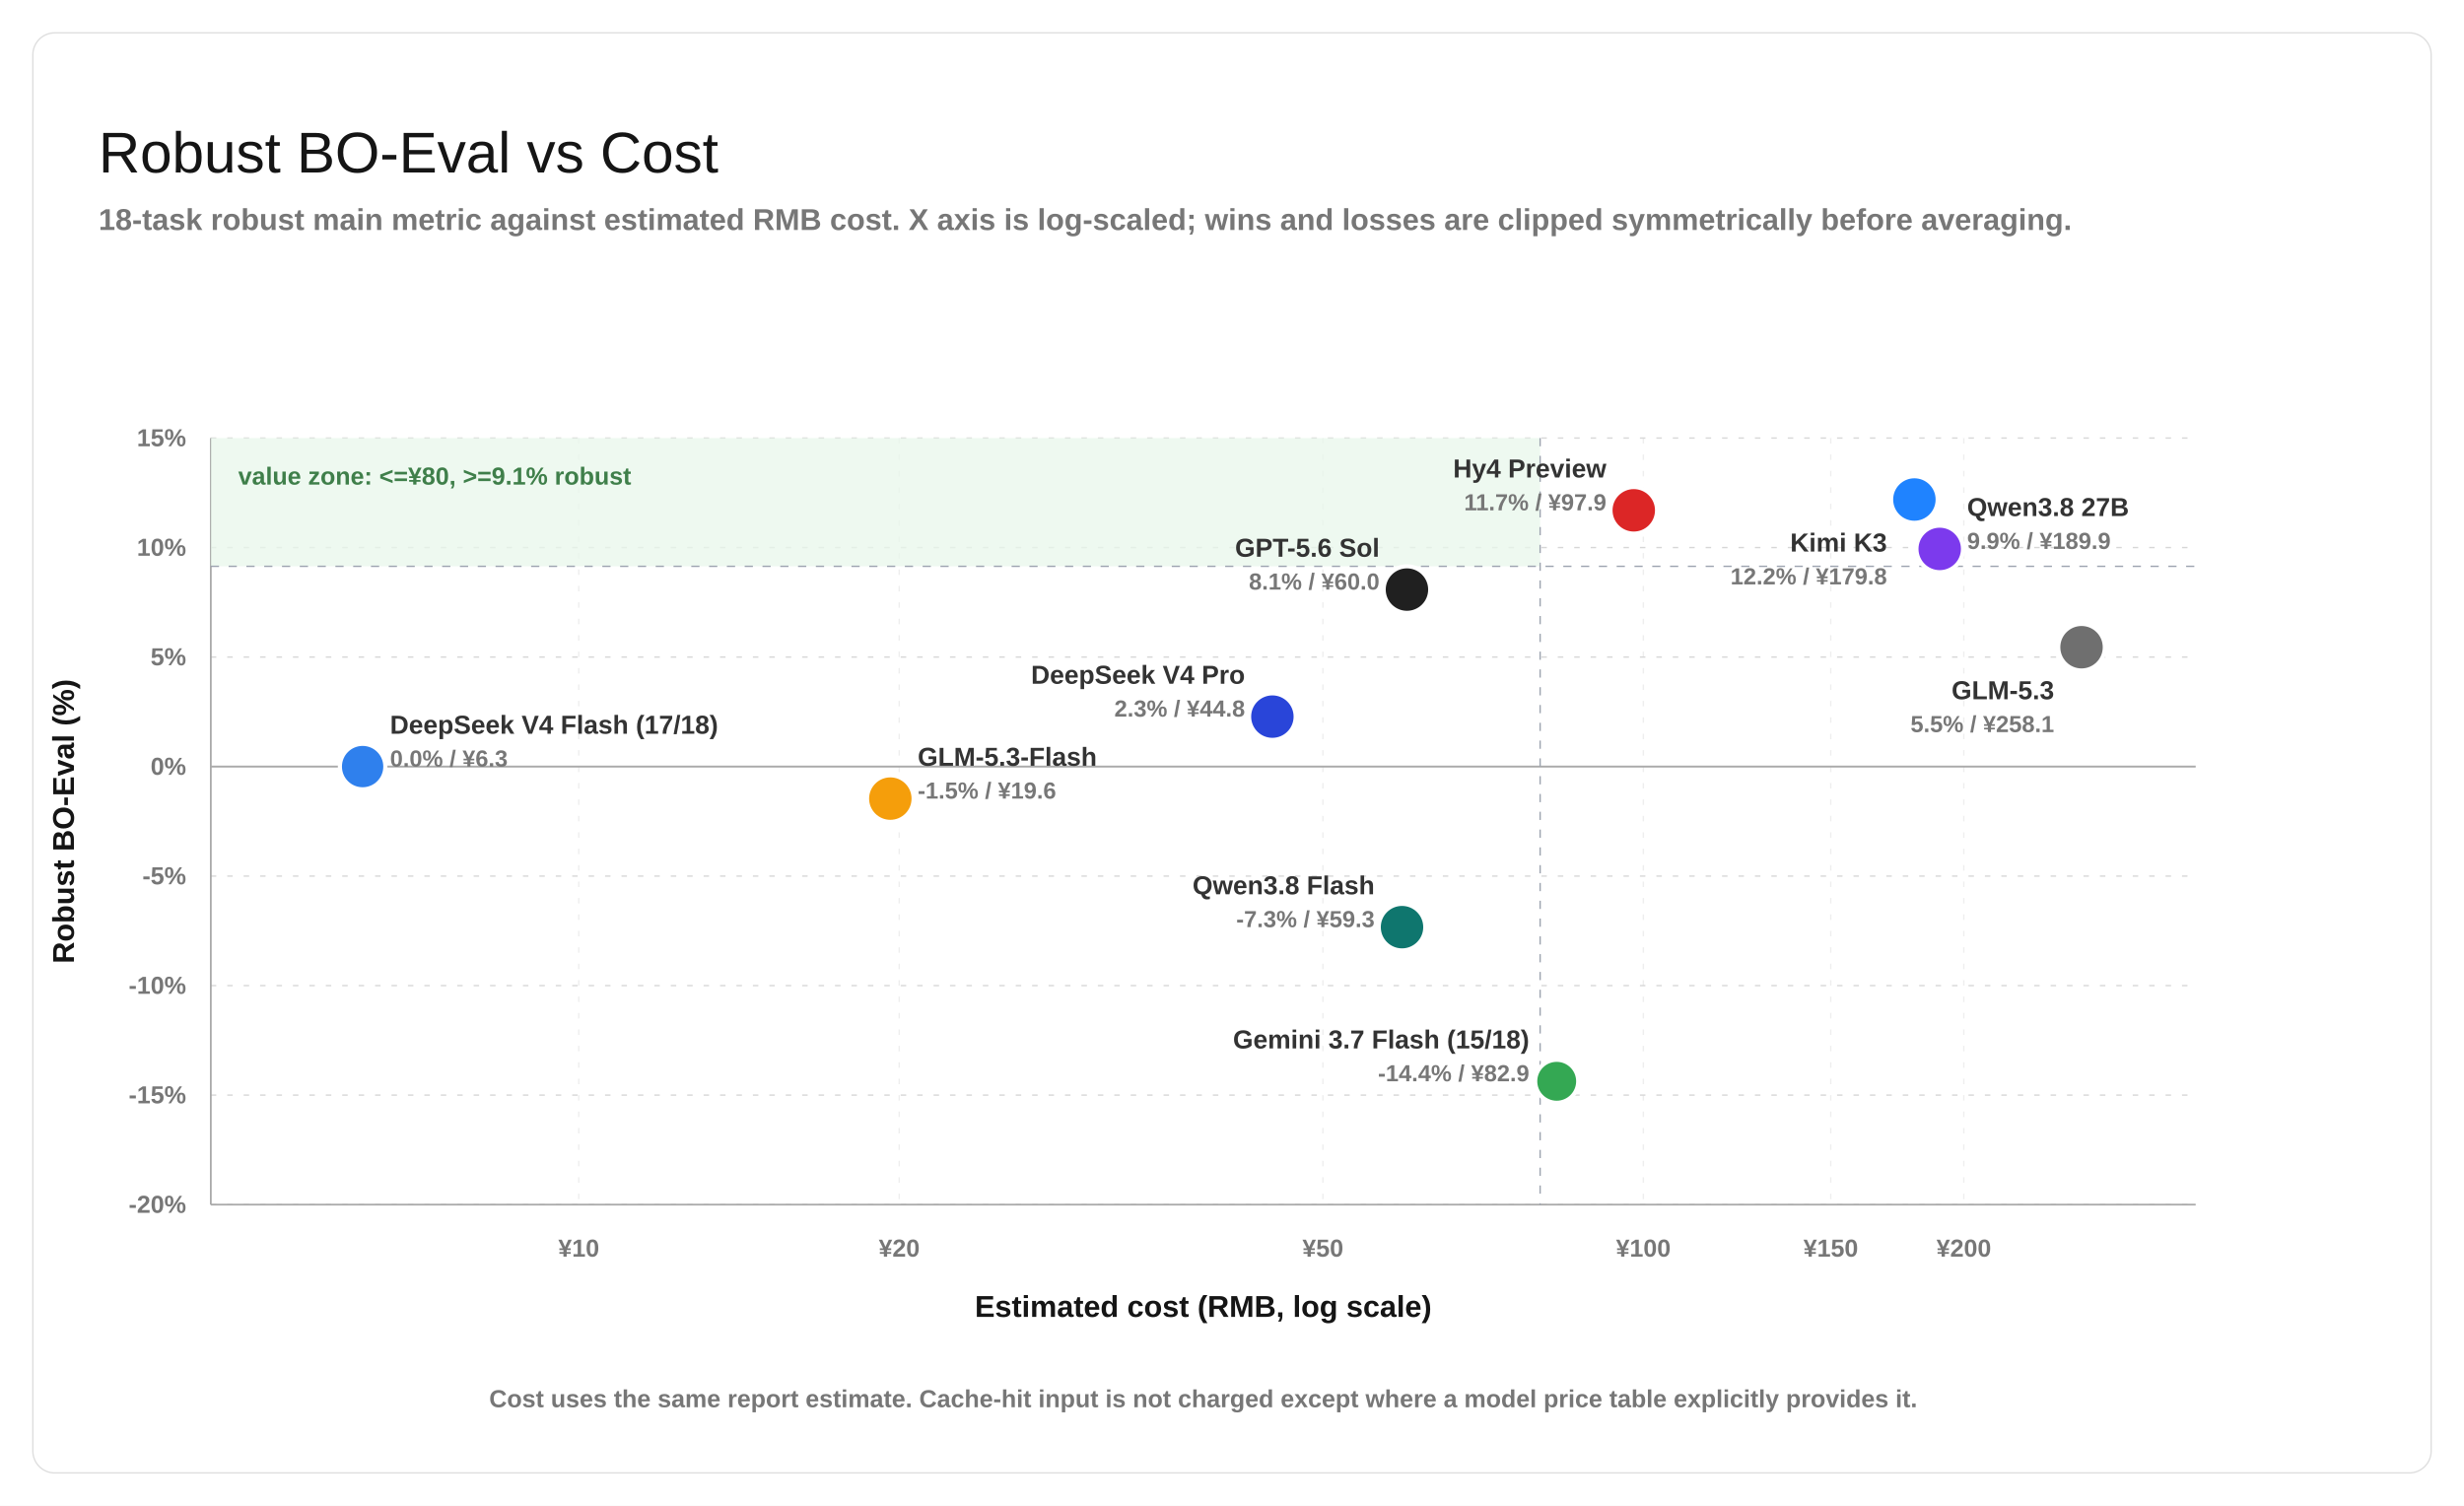
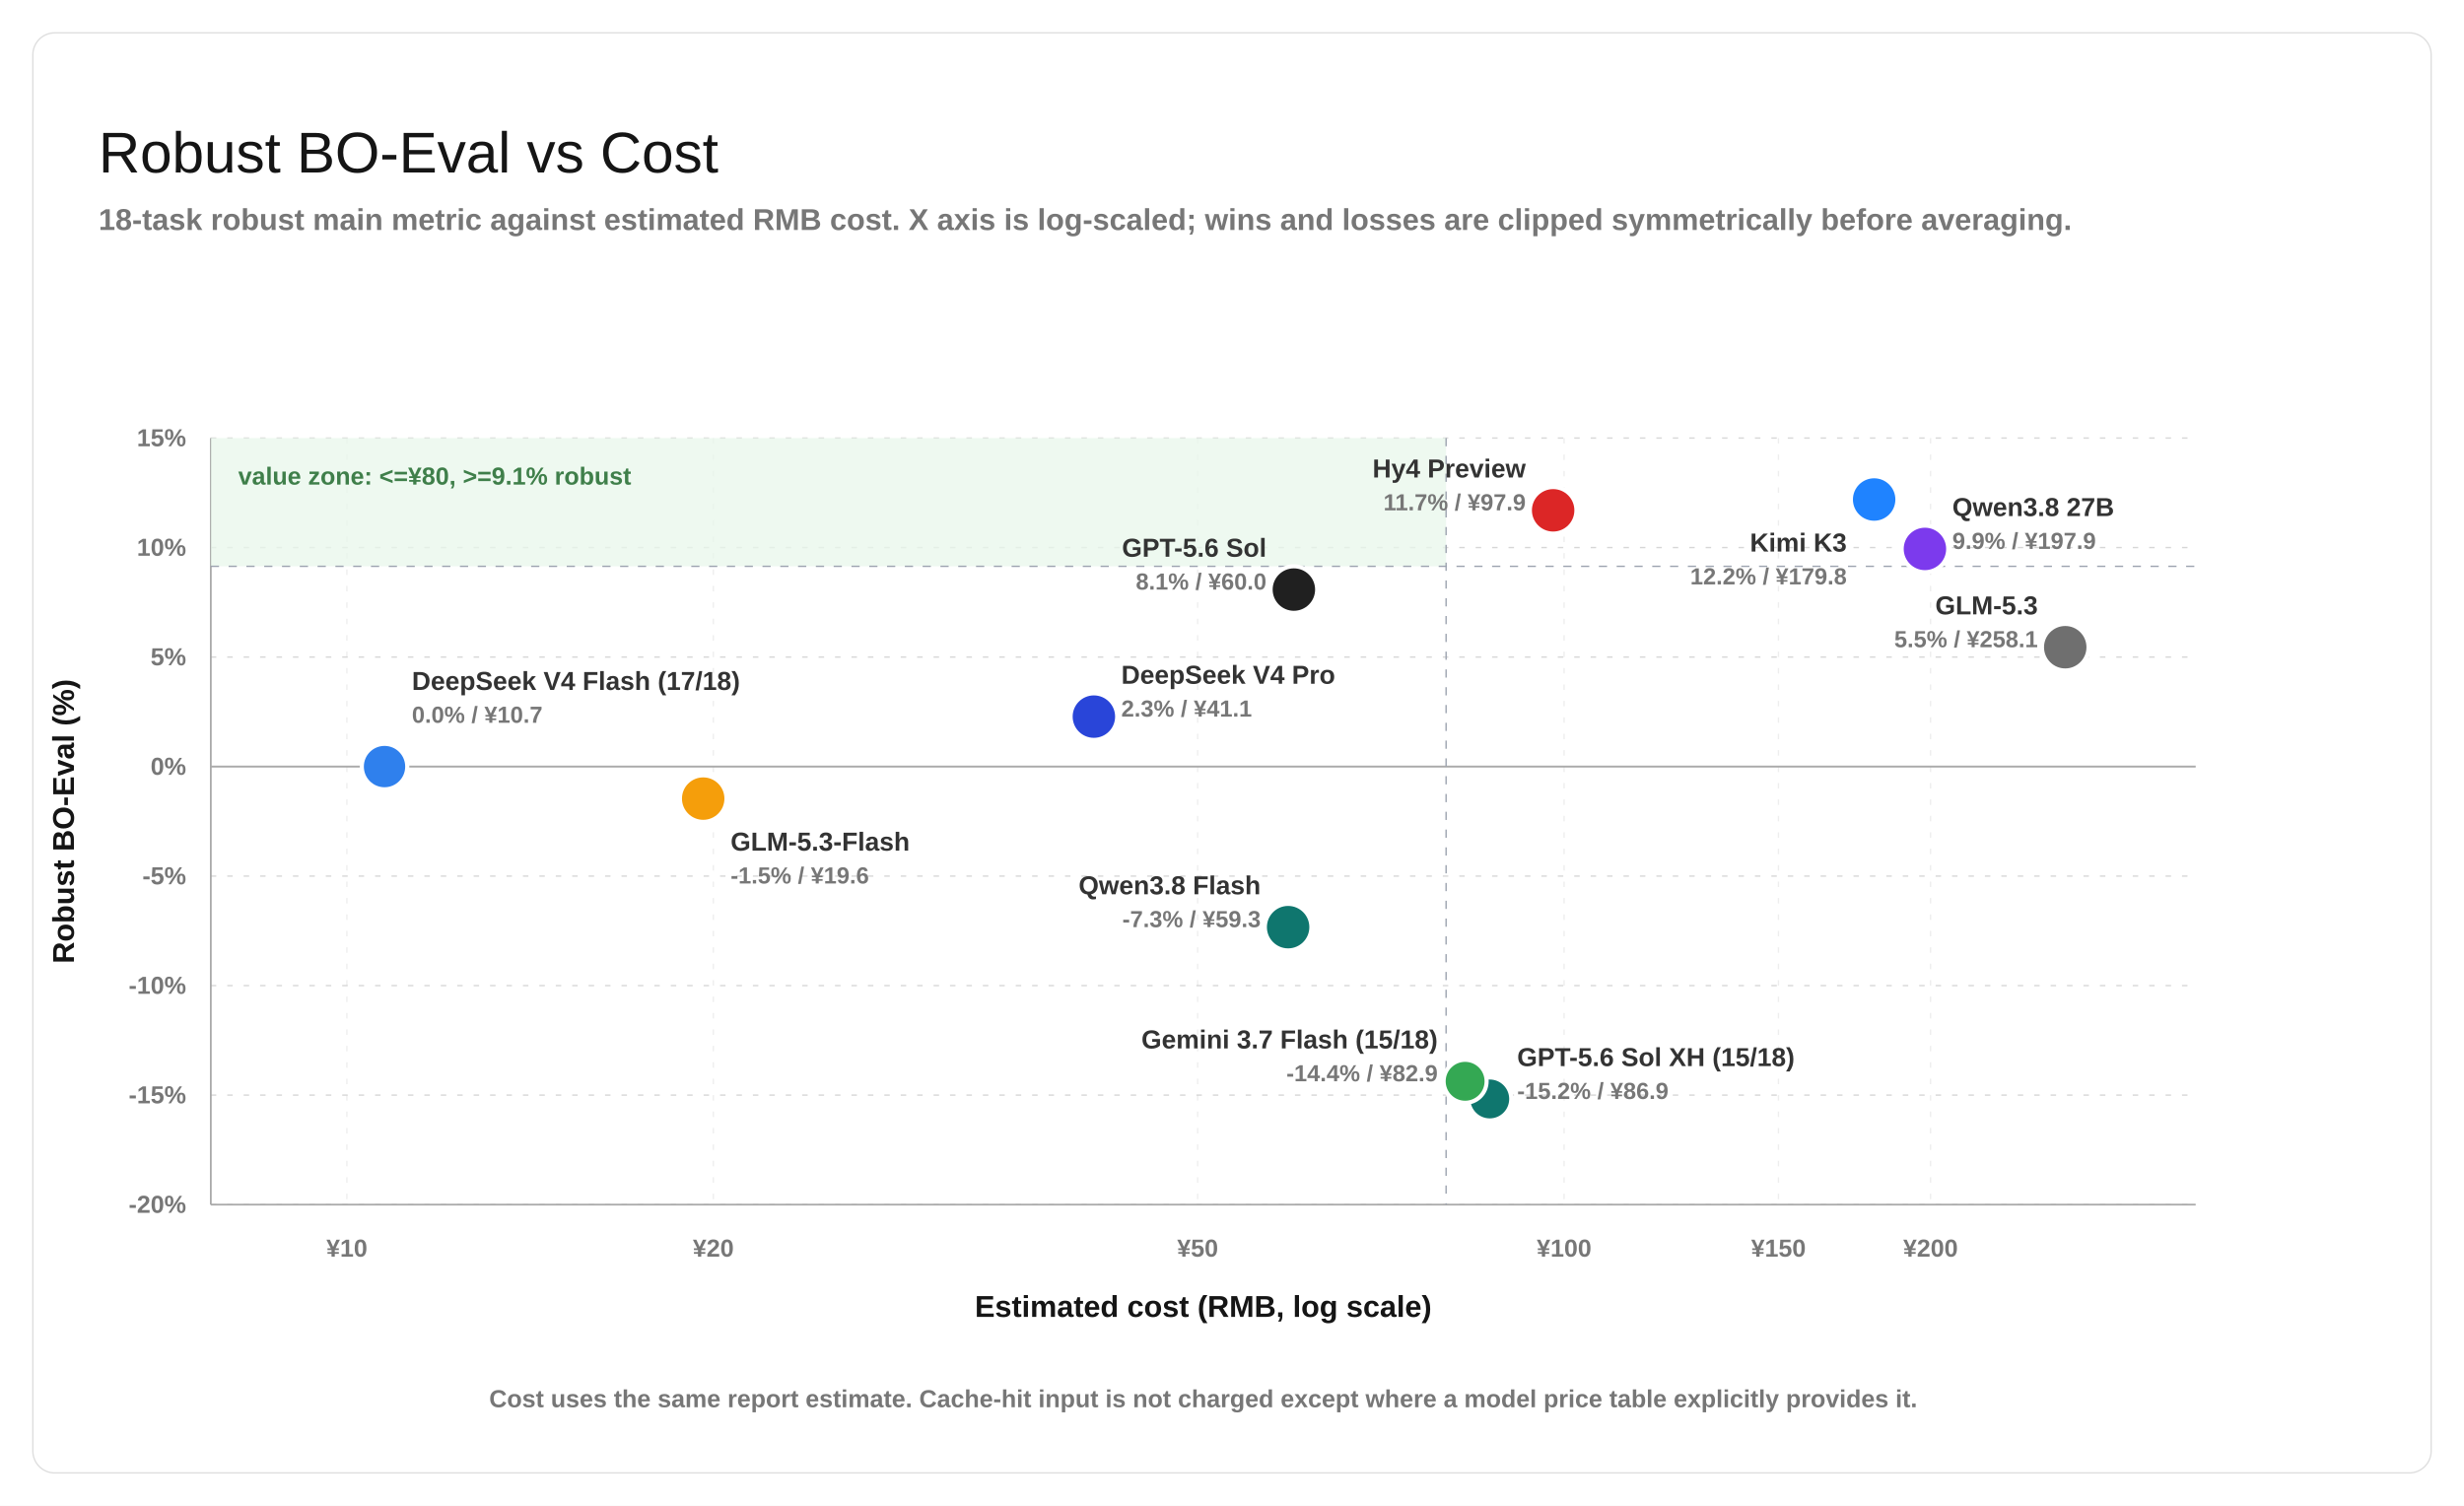
<svg xmlns="http://www.w3.org/2000/svg" width="1800" height="1100" viewBox="0 0 1800 1100" role="img">
  <style>
      .title { font-family: Georgia, Times, serif; font-size: 42px; font-weight: 500; fill: #050505; }
      .subtitle { font-family: Arial, Helvetica, sans-serif; font-size: 22px; fill: #777777; font-weight: 650; }
      .axis { font-family: Arial, Helvetica, sans-serif; font-size: 18px; fill: #777777; font-weight: 650; }
      .axis-title { font-family: Arial, Helvetica, sans-serif; font-size: 22px; fill: #111111; font-weight: 720; }
      .label { font-family: Arial, Helvetica, sans-serif; font-size: 19px; fill: #151515; font-weight: 700; }
      .small { font-family: Arial, Helvetica, sans-serif; font-size: 18px; fill: #777777; font-weight: 650; }
    </style>
  <rect width="1800" height="1100" fill="#ffffff" />
  <rect x="24.0" y="24.0" width="1752.0" height="1052.0" fill="#ffffff" rx="16.0" stroke="#dedede" />
  <text x="72.0" y="126.0" text-anchor="start" font-family="Arial, Helvetica, sans-serif" font-size="42" font-weight="500" fill="#151515">Robust BO-Eval vs Cost</text>
  <text x="72.0" y="168.0" text-anchor="start" font-family="Arial, Helvetica, sans-serif" font-size="22" font-weight="650" fill="#777777">18-task robust main metric against estimated RMB cost. X axis is log-scaled; wins and losses are clipped symmetrically before averaging.</text>
-   <line x1="422.8" y1="320.0" x2="422.8" y2="880.0" stroke="#eeeeee" stroke-width="1.0" stroke-dasharray="4 8" />
-   <text x="422.8" y="918.0" text-anchor="middle" font-family="Arial, Helvetica, sans-serif" font-size="18" font-weight="600" fill="#777777">¥10</text>
-   <line x1="656.9" y1="320.0" x2="656.9" y2="880.0" stroke="#eeeeee" stroke-width="1.0" stroke-dasharray="4 8" />
-   <text x="656.9" y="918.0" text-anchor="middle" font-family="Arial, Helvetica, sans-serif" font-size="18" font-weight="600" fill="#777777">¥20</text>
-   <line x1="966.4" y1="320.0" x2="966.4" y2="880.0" stroke="#eeeeee" stroke-width="1.0" stroke-dasharray="4 8" />
-   <text x="966.4" y="918.0" text-anchor="middle" font-family="Arial, Helvetica, sans-serif" font-size="18" font-weight="600" fill="#777777">¥50</text>
-   <line x1="1200.5" y1="320.0" x2="1200.5" y2="880.0" stroke="#eeeeee" stroke-width="1.0" stroke-dasharray="4 8" />
-   <text x="1200.5" y="918.0" text-anchor="middle" font-family="Arial, Helvetica, sans-serif" font-size="18" font-weight="600" fill="#777777">¥100</text>
-   <line x1="1337.4" y1="320.0" x2="1337.4" y2="880.0" stroke="#eeeeee" stroke-width="1.0" stroke-dasharray="4 8" />
-   <text x="1337.4" y="918.0" text-anchor="middle" font-family="Arial, Helvetica, sans-serif" font-size="18" font-weight="600" fill="#777777">¥150</text>
-   <line x1="1434.6" y1="320.0" x2="1434.6" y2="880.0" stroke="#eeeeee" stroke-width="1.0" stroke-dasharray="4 8" />
-   <text x="1434.6" y="918.0" text-anchor="middle" font-family="Arial, Helvetica, sans-serif" font-size="18" font-weight="600" fill="#777777">¥200</text>
+   <line x1="253.4" y1="320.0" x2="253.4" y2="880.0" stroke="#eeeeee" stroke-width="1.0" stroke-dasharray="4 8" />
+   <text x="253.4" y="918.0" text-anchor="middle" font-family="Arial, Helvetica, sans-serif" font-size="18" font-weight="600" fill="#777777">¥10</text>
+   <line x1="521.1" y1="320.0" x2="521.1" y2="880.0" stroke="#eeeeee" stroke-width="1.0" stroke-dasharray="4 8" />
+   <text x="521.1" y="918.0" text-anchor="middle" font-family="Arial, Helvetica, sans-serif" font-size="18" font-weight="600" fill="#777777">¥20</text>
+   <line x1="874.9" y1="320.0" x2="874.9" y2="880.0" stroke="#eeeeee" stroke-width="1.0" stroke-dasharray="4 8" />
+   <text x="874.9" y="918.0" text-anchor="middle" font-family="Arial, Helvetica, sans-serif" font-size="18" font-weight="600" fill="#777777">¥50</text>
+   <line x1="1142.6" y1="320.0" x2="1142.6" y2="880.0" stroke="#eeeeee" stroke-width="1.0" stroke-dasharray="4 8" />
+   <text x="1142.6" y="918.0" text-anchor="middle" font-family="Arial, Helvetica, sans-serif" font-size="18" font-weight="600" fill="#777777">¥100</text>
+   <line x1="1299.2" y1="320.0" x2="1299.2" y2="880.0" stroke="#eeeeee" stroke-width="1.0" stroke-dasharray="4 8" />
+   <text x="1299.2" y="918.0" text-anchor="middle" font-family="Arial, Helvetica, sans-serif" font-size="18" font-weight="600" fill="#777777">¥150</text>
+   <line x1="1410.3" y1="320.0" x2="1410.3" y2="880.0" stroke="#eeeeee" stroke-width="1.0" stroke-dasharray="4 8" />
+   <text x="1410.3" y="918.0" text-anchor="middle" font-family="Arial, Helvetica, sans-serif" font-size="18" font-weight="600" fill="#777777">¥200</text>
  <line x1="154.0" y1="880.0" x2="1604.0" y2="880.0" stroke="#d7d7d7" stroke-width="1.0" stroke-dasharray="4 8" />
  <text x="136.0" y="886.0" text-anchor="end" font-family="Arial, Helvetica, sans-serif" font-size="18" font-weight="600" fill="#777777">-20%</text>
  <line x1="154.0" y1="800.0" x2="1604.0" y2="800.0" stroke="#d7d7d7" stroke-width="1.0" stroke-dasharray="4 8" />
  <text x="136.0" y="806.0" text-anchor="end" font-family="Arial, Helvetica, sans-serif" font-size="18" font-weight="600" fill="#777777">-15%</text>
  <line x1="154.0" y1="720.0" x2="1604.0" y2="720.0" stroke="#d7d7d7" stroke-width="1.0" stroke-dasharray="4 8" />
  <text x="136.0" y="726.0" text-anchor="end" font-family="Arial, Helvetica, sans-serif" font-size="18" font-weight="600" fill="#777777">-10%</text>
  <line x1="154.0" y1="640.0" x2="1604.0" y2="640.0" stroke="#d7d7d7" stroke-width="1.0" stroke-dasharray="4 8" />
  <text x="136.0" y="646.0" text-anchor="end" font-family="Arial, Helvetica, sans-serif" font-size="18" font-weight="600" fill="#777777">-5%</text>
  <line x1="154.0" y1="560.0" x2="1604.0" y2="560.0" stroke="#aaaaaa" stroke-width="1.4" />
  <text x="136.0" y="566.0" text-anchor="end" font-family="Arial, Helvetica, sans-serif" font-size="18" font-weight="600" fill="#777777">0%</text>
  <line x1="154.0" y1="480.0" x2="1604.0" y2="480.0" stroke="#d7d7d7" stroke-width="1.0" stroke-dasharray="4 8" />
  <text x="136.0" y="486.0" text-anchor="end" font-family="Arial, Helvetica, sans-serif" font-size="18" font-weight="600" fill="#777777">5%</text>
  <line x1="154.0" y1="400.0" x2="1604.0" y2="400.0" stroke="#d7d7d7" stroke-width="1.0" stroke-dasharray="4 8" />
  <text x="136.0" y="406.0" text-anchor="end" font-family="Arial, Helvetica, sans-serif" font-size="18" font-weight="600" fill="#777777">10%</text>
  <line x1="154.0" y1="320.0" x2="1604.0" y2="320.0" stroke="#d7d7d7" stroke-width="1.0" stroke-dasharray="4 8" />
  <text x="136.0" y="326.0" text-anchor="end" font-family="Arial, Helvetica, sans-serif" font-size="18" font-weight="600" fill="#777777">15%</text>
  <line x1="154.0" y1="880.0" x2="1604.0" y2="880.0" stroke="#aaaaaa" stroke-width="1.3" />
  <line x1="154.0" y1="320.0" x2="154.0" y2="880.0" stroke="#aaaaaa" stroke-width="1.3" />
  <text x="879.0" y="962.0" text-anchor="middle" font-family="Arial, Helvetica, sans-serif" font-size="22" font-weight="720" fill="#151515">Estimated cost (RMB, log scale)</text>
  <text x="54.0" y="600.0" text-anchor="middle" font-family="Arial, Helvetica, sans-serif" font-size="22" font-weight="720" fill="#151515" transform="rotate(-90 54.0 600.0)">Robust BO-Eval (%)</text>
-   <rect x="154.0" y="320.0" width="971.1" height="93.7" fill="#e8f7eb" opacity="0.750" />
+   <rect x="154.0" y="320.0" width="902.4" height="93.7" fill="#e8f7eb" opacity="0.750" />
  <text x="174.0" y="354.0" text-anchor="start" font-family="Arial, Helvetica, sans-serif" font-size="18" font-weight="600" fill="#3f7f4a">value zone: &lt;=¥80, &gt;=9.1% robust</text>
-   <line x1="1125.1" y1="320.0" x2="1125.1" y2="880.0" stroke="#9ca3af" stroke-width="1.0" stroke-dasharray="6 7" />
+   <line x1="1056.4" y1="320.0" x2="1056.4" y2="880.0" stroke="#9ca3af" stroke-width="1.0" stroke-dasharray="6 7" />
  <line x1="154.0" y1="413.7" x2="1604.0" y2="413.7" stroke="#9ca3af" stroke-width="1.0" stroke-dasharray="6 7" />
-   <circle cx="264.9" cy="560.0" r="16.6" fill="#2f80ed" stroke="#ffffff" stroke-width="3" />
-   <text x="284.9" y="536.0" text-anchor="start" font-family="Arial, Helvetica, sans-serif" font-size="19" font-weight="700" fill="#333333">DeepSeek V4 Flash (17/18)</text>
-   <text x="284.9" y="560.0" text-anchor="start" font-family="Arial, Helvetica, sans-serif" font-size="17" font-weight="650" fill="#777777">0.0% / ¥6.3</text>
-   <circle cx="929.5" cy="523.5" r="17.0" fill="#2945d9" stroke="#ffffff" stroke-width="3" />
-   <text x="909.5" y="499.5" text-anchor="end" font-family="Arial, Helvetica, sans-serif" font-size="19" font-weight="700" fill="#333333">DeepSeek V4 Pro</text>
-   <text x="909.5" y="523.5" text-anchor="end" font-family="Arial, Helvetica, sans-serif" font-size="17" font-weight="650" fill="#777777">2.3% / ¥44.8</text>
-   <circle cx="1520.6" cy="472.8" r="17.0" fill="#6f6f6f" stroke="#ffffff" stroke-width="3" />
-   <text x="1500.6" y="510.8" text-anchor="end" font-family="Arial, Helvetica, sans-serif" font-size="19" font-weight="700" fill="#333333">GLM-5.3</text>
-   <text x="1500.6" y="534.8" text-anchor="end" font-family="Arial, Helvetica, sans-serif" font-size="17" font-weight="650" fill="#777777">5.5% / ¥258.1</text>
-   <circle cx="1027.8" cy="430.7" r="17.0" fill="#202020" stroke="#ffffff" stroke-width="3" />
-   <text x="1007.8" y="406.7" text-anchor="end" font-family="Arial, Helvetica, sans-serif" font-size="19" font-weight="700" fill="#333333">GPT-5.6 Sol</text>
-   <text x="1007.8" y="430.7" text-anchor="end" font-family="Arial, Helvetica, sans-serif" font-size="17" font-weight="650" fill="#777777">8.1% / ¥60.0</text>
-   <circle cx="1398.5" cy="364.9" r="17.0" fill="#1f83ff" stroke="#ffffff" stroke-width="3" />
-   <text x="1378.5" y="402.9" text-anchor="end" font-family="Arial, Helvetica, sans-serif" font-size="19" font-weight="700" fill="#333333">Kimi K3</text>
-   <text x="1378.5" y="426.9" text-anchor="end" font-family="Arial, Helvetica, sans-serif" font-size="17" font-weight="650" fill="#777777">12.2% / ¥179.8</text>
-   <circle cx="1137.2" cy="789.9" r="15.7" fill="#34a853" stroke="#ffffff" stroke-width="3" />
-   <text x="1117.2" y="765.9" text-anchor="end" font-family="Arial, Helvetica, sans-serif" font-size="19" font-weight="700" fill="#333333">Gemini 3.7 Flash (15/18)</text>
-   <text x="1117.2" y="789.9" text-anchor="end" font-family="Arial, Helvetica, sans-serif" font-size="17" font-weight="650" fill="#777777">-14.4% / ¥82.9</text>
-   <circle cx="1417.0" cy="401.0" r="17.0" fill="#7c3aed" stroke="#ffffff" stroke-width="3" />
-   <text x="1437.0" y="377.0" text-anchor="start" font-family="Arial, Helvetica, sans-serif" font-size="19" font-weight="700" fill="#333333">Qwen3.8 27B</text>
-   <text x="1437.0" y="401.0" text-anchor="start" font-family="Arial, Helvetica, sans-serif" font-size="17" font-weight="650" fill="#777777">9.9% / ¥189.9</text>
-   <circle cx="650.4" cy="583.4" r="17.0" fill="#f59e0b" stroke="#ffffff" stroke-width="3" />
-   <text x="670.4" y="559.4" text-anchor="start" font-family="Arial, Helvetica, sans-serif" font-size="19" font-weight="700" fill="#333333">GLM-5.3-Flash</text>
-   <text x="670.4" y="583.4" text-anchor="start" font-family="Arial, Helvetica, sans-serif" font-size="17" font-weight="650" fill="#777777">-1.5% / ¥19.6</text>
-   <circle cx="1024.2" cy="677.3" r="17.0" fill="#0f766e" stroke="#ffffff" stroke-width="3" />
-   <text x="1004.2" y="653.3" text-anchor="end" font-family="Arial, Helvetica, sans-serif" font-size="19" font-weight="700" fill="#333333">Qwen3.8 Flash</text>
-   <text x="1004.2" y="677.3" text-anchor="end" font-family="Arial, Helvetica, sans-serif" font-size="17" font-weight="650" fill="#777777">-7.3% / ¥59.3</text>
-   <circle cx="1193.5" cy="372.8" r="17.0" fill="#dc2626" stroke="#ffffff" stroke-width="3" />
-   <text x="1173.5" y="348.8" text-anchor="end" font-family="Arial, Helvetica, sans-serif" font-size="19" font-weight="700" fill="#333333">Hy4 Preview</text>
-   <text x="1173.5" y="372.8" text-anchor="end" font-family="Arial, Helvetica, sans-serif" font-size="17" font-weight="650" fill="#777777">11.7% / ¥97.9</text>
+   <circle cx="280.9" cy="560.0" r="16.6" fill="#2f80ed" stroke="#ffffff" stroke-width="3" />
+   <text x="300.9" y="504.0" text-anchor="start" font-family="Arial, Helvetica, sans-serif" font-size="19" font-weight="700" fill="#333333">DeepSeek V4 Flash (17/18)</text>
+   <text x="300.9" y="528.0" text-anchor="start" font-family="Arial, Helvetica, sans-serif" font-size="17" font-weight="650" fill="#777777">0.0% / ¥10.7</text>
+   <circle cx="799.1" cy="523.5" r="17.0" fill="#2945d9" stroke="#ffffff" stroke-width="3" />
+   <text x="819.1" y="499.5" text-anchor="start" font-family="Arial, Helvetica, sans-serif" font-size="19" font-weight="700" fill="#333333">DeepSeek V4 Pro</text>
+   <text x="819.1" y="523.5" text-anchor="start" font-family="Arial, Helvetica, sans-serif" font-size="17" font-weight="650" fill="#777777">2.3% / ¥41.1</text>
+   <circle cx="1508.7" cy="472.8" r="17.0" fill="#6f6f6f" stroke="#ffffff" stroke-width="3" />
+   <text x="1488.7" y="448.8" text-anchor="end" font-family="Arial, Helvetica, sans-serif" font-size="19" font-weight="700" fill="#333333">GLM-5.3</text>
+   <text x="1488.7" y="472.8" text-anchor="end" font-family="Arial, Helvetica, sans-serif" font-size="17" font-weight="650" fill="#777777">5.5% / ¥258.1</text>
+   <circle cx="945.2" cy="430.7" r="17.0" fill="#202020" stroke="#ffffff" stroke-width="3" />
+   <text x="925.2" y="406.7" text-anchor="end" font-family="Arial, Helvetica, sans-serif" font-size="19" font-weight="700" fill="#333333">GPT-5.6 Sol</text>
+   <text x="925.2" y="430.7" text-anchor="end" font-family="Arial, Helvetica, sans-serif" font-size="17" font-weight="650" fill="#777777">8.1% / ¥60.0</text>
+   <circle cx="1088.3" cy="802.8" r="15.7" fill="#0f766e" stroke="#ffffff" stroke-width="3" />
+   <text x="1108.3" y="778.8" text-anchor="start" font-family="Arial, Helvetica, sans-serif" font-size="19" font-weight="700" fill="#333333">GPT-5.6 Sol XH (15/18)</text>
+   <text x="1108.3" y="802.8" text-anchor="start" font-family="Arial, Helvetica, sans-serif" font-size="17" font-weight="650" fill="#777777">-15.2% / ¥86.9</text>
+   <circle cx="1369.1" cy="364.9" r="17.0" fill="#1f83ff" stroke="#ffffff" stroke-width="3" />
+   <text x="1349.1" y="402.9" text-anchor="end" font-family="Arial, Helvetica, sans-serif" font-size="19" font-weight="700" fill="#333333">Kimi K3</text>
+   <text x="1349.1" y="426.9" text-anchor="end" font-family="Arial, Helvetica, sans-serif" font-size="17" font-weight="650" fill="#777777">12.2% / ¥179.8</text>
+   <circle cx="1070.3" cy="789.9" r="15.7" fill="#34a853" stroke="#ffffff" stroke-width="3" />
+   <text x="1050.3" y="765.9" text-anchor="end" font-family="Arial, Helvetica, sans-serif" font-size="19" font-weight="700" fill="#333333">Gemini 3.7 Flash (15/18)</text>
+   <text x="1050.3" y="789.9" text-anchor="end" font-family="Arial, Helvetica, sans-serif" font-size="17" font-weight="650" fill="#777777">-14.4% / ¥82.9</text>
+   <circle cx="1406.2" cy="401.0" r="17.0" fill="#7c3aed" stroke="#ffffff" stroke-width="3" />
+   <text x="1426.2" y="377.0" text-anchor="start" font-family="Arial, Helvetica, sans-serif" font-size="19" font-weight="700" fill="#333333">Qwen3.8 27B</text>
+   <text x="1426.2" y="401.0" text-anchor="start" font-family="Arial, Helvetica, sans-serif" font-size="17" font-weight="650" fill="#777777">9.9% / ¥197.9</text>
+   <circle cx="513.7" cy="583.4" r="17.0" fill="#f59e0b" stroke="#ffffff" stroke-width="3" />
+   <text x="533.7" y="621.4" text-anchor="start" font-family="Arial, Helvetica, sans-serif" font-size="19" font-weight="700" fill="#333333">GLM-5.3-Flash</text>
+   <text x="533.7" y="645.4" text-anchor="start" font-family="Arial, Helvetica, sans-serif" font-size="17" font-weight="650" fill="#777777">-1.5% / ¥19.6</text>
+   <circle cx="941.0" cy="677.3" r="17.0" fill="#0f766e" stroke="#ffffff" stroke-width="3" />
+   <text x="921.0" y="653.3" text-anchor="end" font-family="Arial, Helvetica, sans-serif" font-size="19" font-weight="700" fill="#333333">Qwen3.8 Flash</text>
+   <text x="921.0" y="677.3" text-anchor="end" font-family="Arial, Helvetica, sans-serif" font-size="17" font-weight="650" fill="#777777">-7.3% / ¥59.3</text>
+   <circle cx="1134.6" cy="372.8" r="17.0" fill="#dc2626" stroke="#ffffff" stroke-width="3" />
+   <text x="1114.6" y="348.8" text-anchor="end" font-family="Arial, Helvetica, sans-serif" font-size="19" font-weight="700" fill="#333333">Hy4 Preview</text>
+   <text x="1114.6" y="372.8" text-anchor="end" font-family="Arial, Helvetica, sans-serif" font-size="17" font-weight="650" fill="#777777">11.7% / ¥97.9</text>
  <text x="879.0" y="1028.0" text-anchor="middle" font-family="Arial, Helvetica, sans-serif" font-size="18" font-weight="600" fill="#777777">Cost uses the same report estimate. Cache-hit input is not charged except where a model price table explicitly provides it.</text>
</svg>
